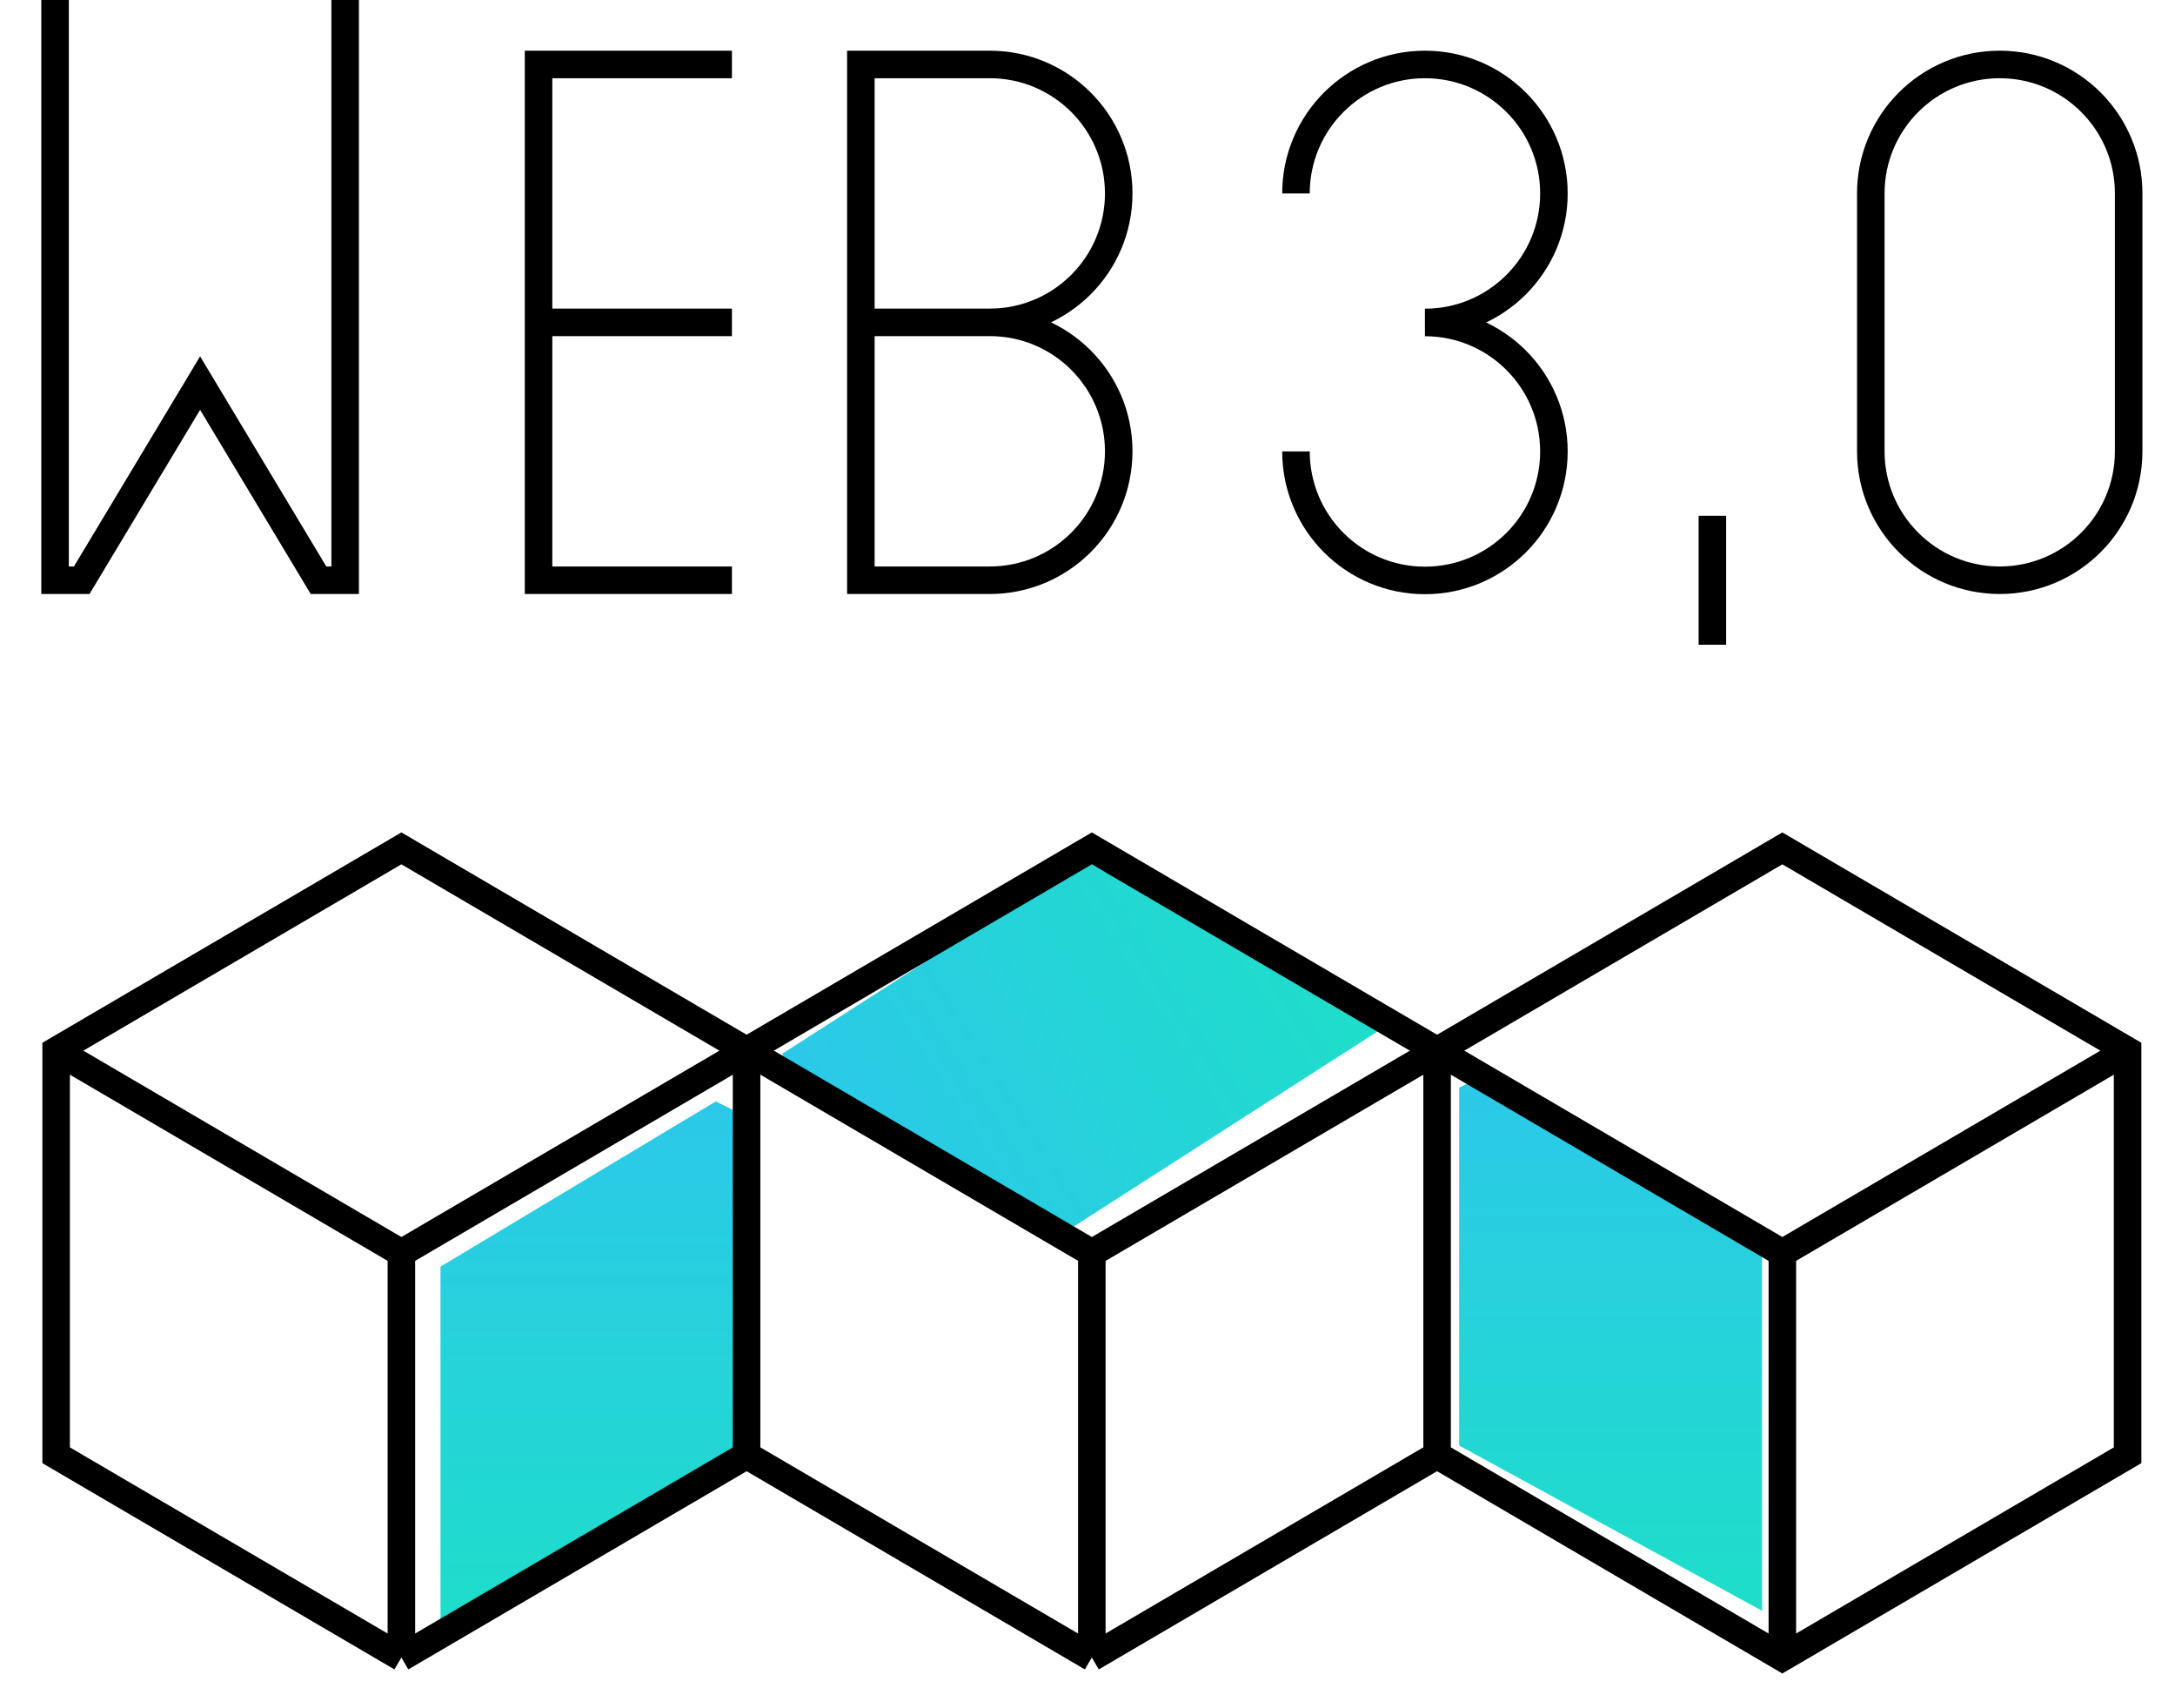
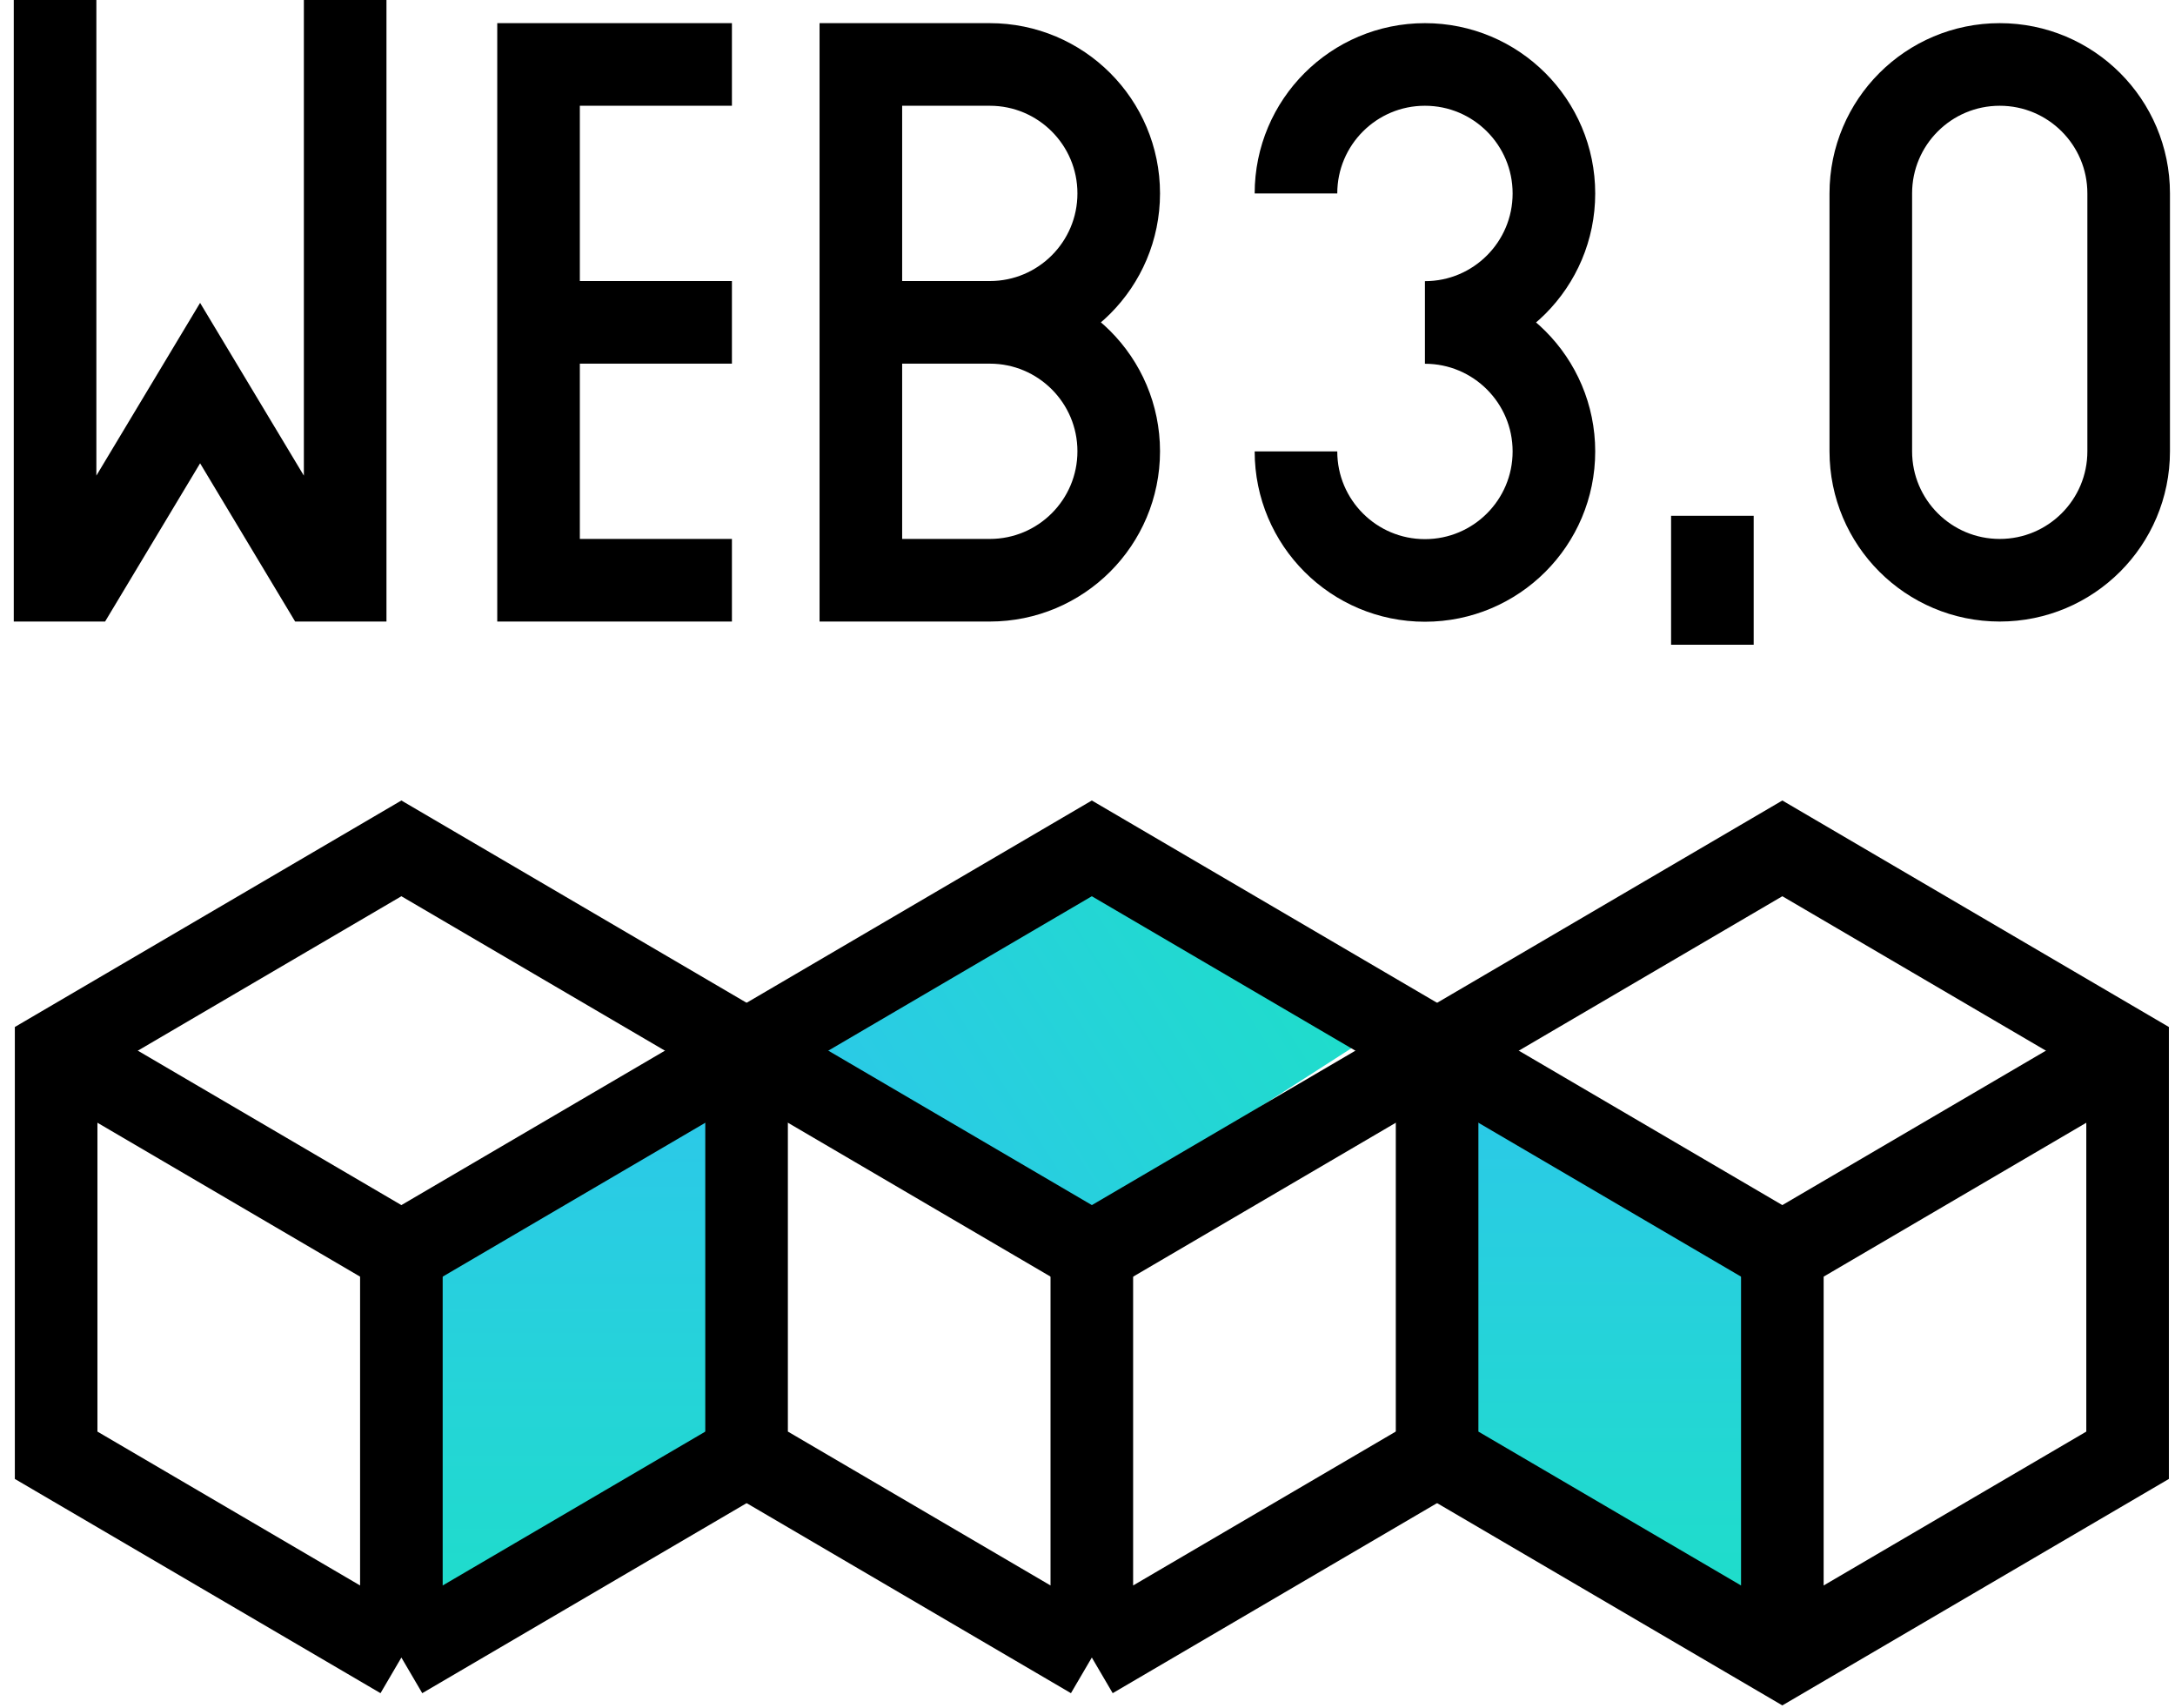
- <svg xmlns="http://www.w3.org/2000/svg" width="100%" height="100%" viewBox="0 0 79 62" fill="none">
-   <path d="M16 46L26 40L27 40.5V53.5L16 59.5V46Z" fill="url(#paint0_linear_17_2033)" />
-   <path d="M64 45L54 39L53 39.5V52.5L64 58.5V45Z" fill="url(#paint1_linear_17_2033)" />
-   <path d="M38.991 44.55L28.54 39.375L28.421 38.264L39.361 31.241L50.352 37.257L38.991 44.55Z" fill="url(#paint2_linear_17_2033)" />
-   <path d="M47.072 7.026C47.072 4.439 49.169 2.341 51.756 2.341C54.343 2.341 56.441 4.439 56.441 7.026C56.441 9.613 54.344 11.711 51.756 11.711C54.343 11.711 56.441 13.808 56.441 16.395C56.441 18.983 54.344 21.08 51.756 21.08C49.169 21.08 47.072 18.983 47.072 16.395M52.197 38.158L39.657 30.811L27.117 38.158V52.851L39.657 60.198M39.657 60.198L52.197 52.851M39.657 60.198V45.505" stroke="black" strokeWidth="3" stroke-miterlimit="10" />
-   <path d="M52.198 38.158L39.659 45.505L27.119 38.158L14.579 30.811L2.039 38.158V52.852L14.579 60.198M14.579 60.198L27.119 52.852M14.579 60.198V45.505" stroke="black" strokeWidth="3" stroke-miterlimit="10" />
-   <path d="M2.039 38.158L14.579 45.505L27.119 38.158M64.738 60.198L52.198 52.852V38.158L64.738 30.811L77.278 38.158V52.852L64.738 60.198ZM64.738 60.198V45.505" stroke="black" strokeWidth="3" stroke-miterlimit="10" />
-   <path d="M52.198 38.158L64.738 45.505L77.278 38.158M31.268 11.707H35.951M35.951 11.707C38.538 11.707 40.634 13.804 40.634 16.39C40.634 18.977 38.538 21.073 35.951 21.073H31.268V2.341H35.951C38.538 2.341 40.634 4.438 40.634 7.024C40.634 9.611 38.538 11.707 35.951 11.707ZM19.561 11.707H26.585M26.585 21.073H19.561V2.341H26.585M62.197 18.732V23.415M2 0V21.073H2.968L7.268 13.913L11.569 21.073H12.537V0M67.951 7.024V16.39C67.951 18.977 70.048 21.073 72.634 21.073C75.221 21.073 77.317 18.977 77.317 16.39V7.024C77.317 4.438 75.221 2.341 72.634 2.341C70.048 2.341 67.951 4.438 67.951 7.024Z" stroke="black" strokeWidth="3" stroke-miterlimit="10" />
+ <svg xmlns="http://www.w3.org/2000/svg" width="79" height="62" viewBox="0 0 79 62" fill="none">
+   <path d="M16 46L26 40L27 40.5V53.5L16 59.5V46Z" fill="url(#paint0_linear_191_114950)" />
+   <path d="M64 45L54 39L53 39.5V52.5L64 58.5V45Z" fill="url(#paint1_linear_191_114950)" />
+   <path d="M38.991 44.55L28.54 39.375L28.421 38.264L39.361 31.241L50.352 37.257L38.991 44.55Z" fill="url(#paint2_linear_191_114950)" />
+   <path d="M47.072 7.026C47.072 4.439 49.169 2.341 51.756 2.341C54.343 2.341 56.441 4.439 56.441 7.026C56.441 9.613 54.344 11.711 51.756 11.711C54.343 11.711 56.441 13.808 56.441 16.395C56.441 18.983 54.344 21.08 51.756 21.08C49.169 21.08 47.072 18.983 47.072 16.395M52.197 38.158L39.657 30.811L27.117 38.158V52.851L39.657 60.198M39.657 60.198L52.197 52.851M39.657 60.198V45.505" stroke="black" stroke-width="3" stroke-miterlimit="10" />
+   <path d="M52.198 38.158L39.659 45.505L27.119 38.158L14.579 30.811L2.039 38.158V52.852L14.579 60.198M14.579 60.198L27.119 52.852M14.579 60.198V45.505" stroke="black" stroke-width="3" stroke-miterlimit="10" />
+   <path d="M2.039 38.158L14.579 45.505L27.119 38.158M64.738 60.198L52.198 52.852V38.158L64.738 30.811L77.278 38.158V52.852L64.738 60.198ZM64.738 60.198V45.505" stroke="black" stroke-width="3" stroke-miterlimit="10" />
+   <path d="M52.198 38.158L64.738 45.505L77.278 38.158M31.268 11.707H35.951M35.951 11.707C38.538 11.707 40.634 13.804 40.634 16.39C40.634 18.977 38.538 21.073 35.951 21.073H31.268V2.341H35.951C38.538 2.341 40.634 4.438 40.634 7.024C40.634 9.611 38.538 11.707 35.951 11.707ZM19.561 11.707H26.585M26.585 21.073H19.561V2.341H26.585M62.197 18.732V23.415M2 0V21.073H2.968L7.268 13.913L11.569 21.073H12.537V0M67.951 7.024V16.39C67.951 18.977 70.048 21.073 72.634 21.073C75.221 21.073 77.317 18.977 77.317 16.39V7.024C77.317 4.438 75.221 2.341 72.634 2.341C70.048 2.341 67.951 4.438 67.951 7.024Z" stroke="black" stroke-width="3" stroke-miterlimit="10" />
  <defs>
-     <linearGradient id="paint0_linear_17_2033" x1="21.5" y1="40" x2="21.5" y2="59.5" gradientUnits="userSpaceOnUse">
+     <linearGradient id="paint0_linear_191_114950" x1="21.5" y1="40" x2="21.5" y2="59.5" gradientUnits="userSpaceOnUse">
      <stop stop-color="#2CC8E9" />
      <stop offset="1" stop-color="#1EDEC9" />
    </linearGradient>
-     <linearGradient id="paint1_linear_17_2033" x1="58.5" y1="39" x2="58.5" y2="58.5" gradientUnits="userSpaceOnUse">
+     <linearGradient id="paint1_linear_191_114950" x1="58.5" y1="39" x2="58.5" y2="58.5" gradientUnits="userSpaceOnUse">
      <stop stop-color="#2CC8E9" />
      <stop offset="1" stop-color="#1EDEC9" />
    </linearGradient>
-     <linearGradient id="paint2_linear_17_2033" x1="30.971" y1="43.162" x2="47.381" y2="32.629" gradientUnits="userSpaceOnUse">
+     <linearGradient id="paint2_linear_191_114950" x1="30.971" y1="43.162" x2="47.381" y2="32.629" gradientUnits="userSpaceOnUse">
      <stop stop-color="#2CC8E9" />
      <stop offset="1" stop-color="#1EDEC9" />
    </linearGradient>
  </defs>
</svg>
